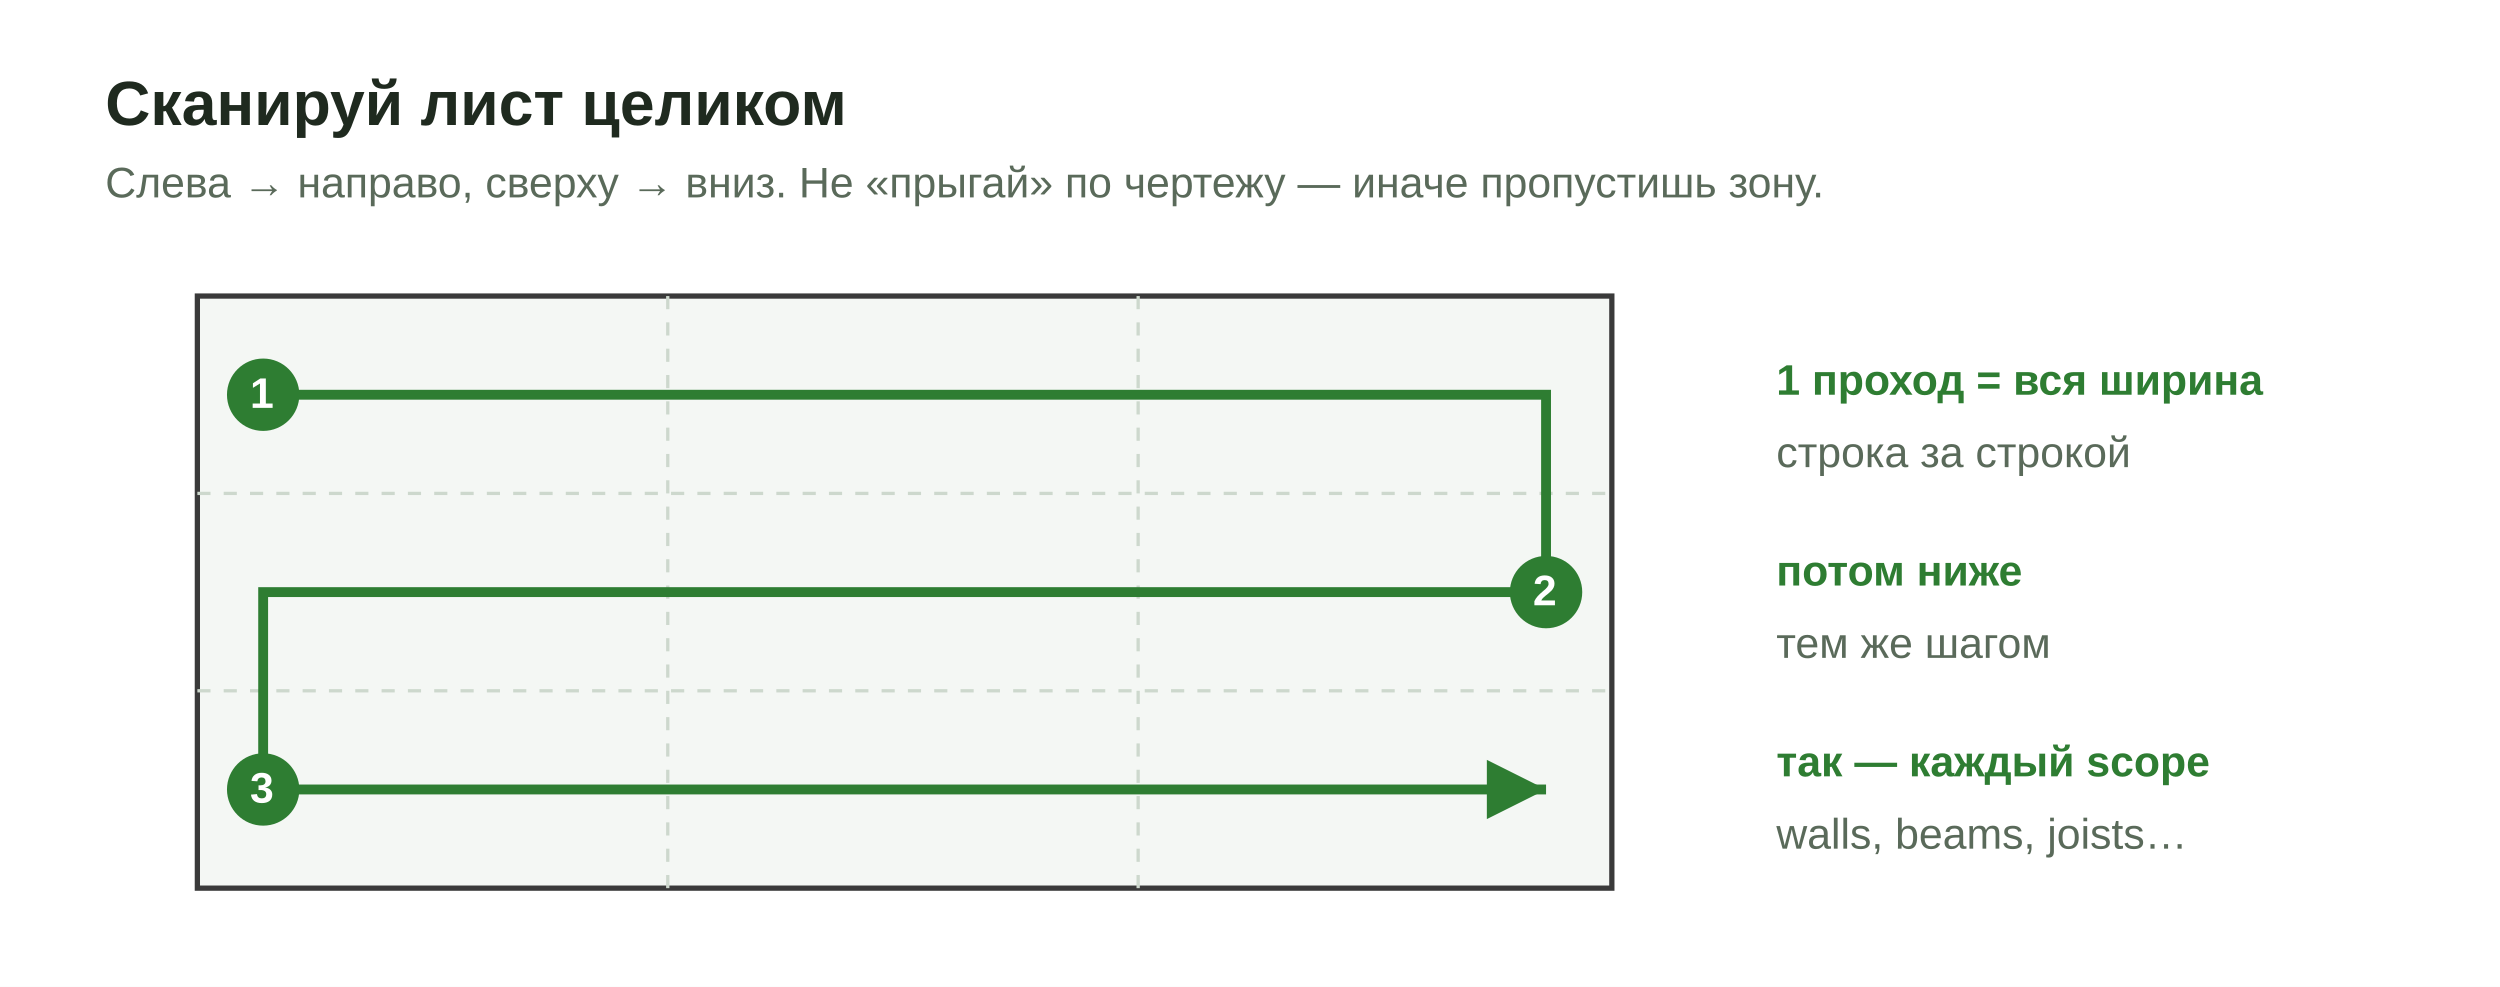
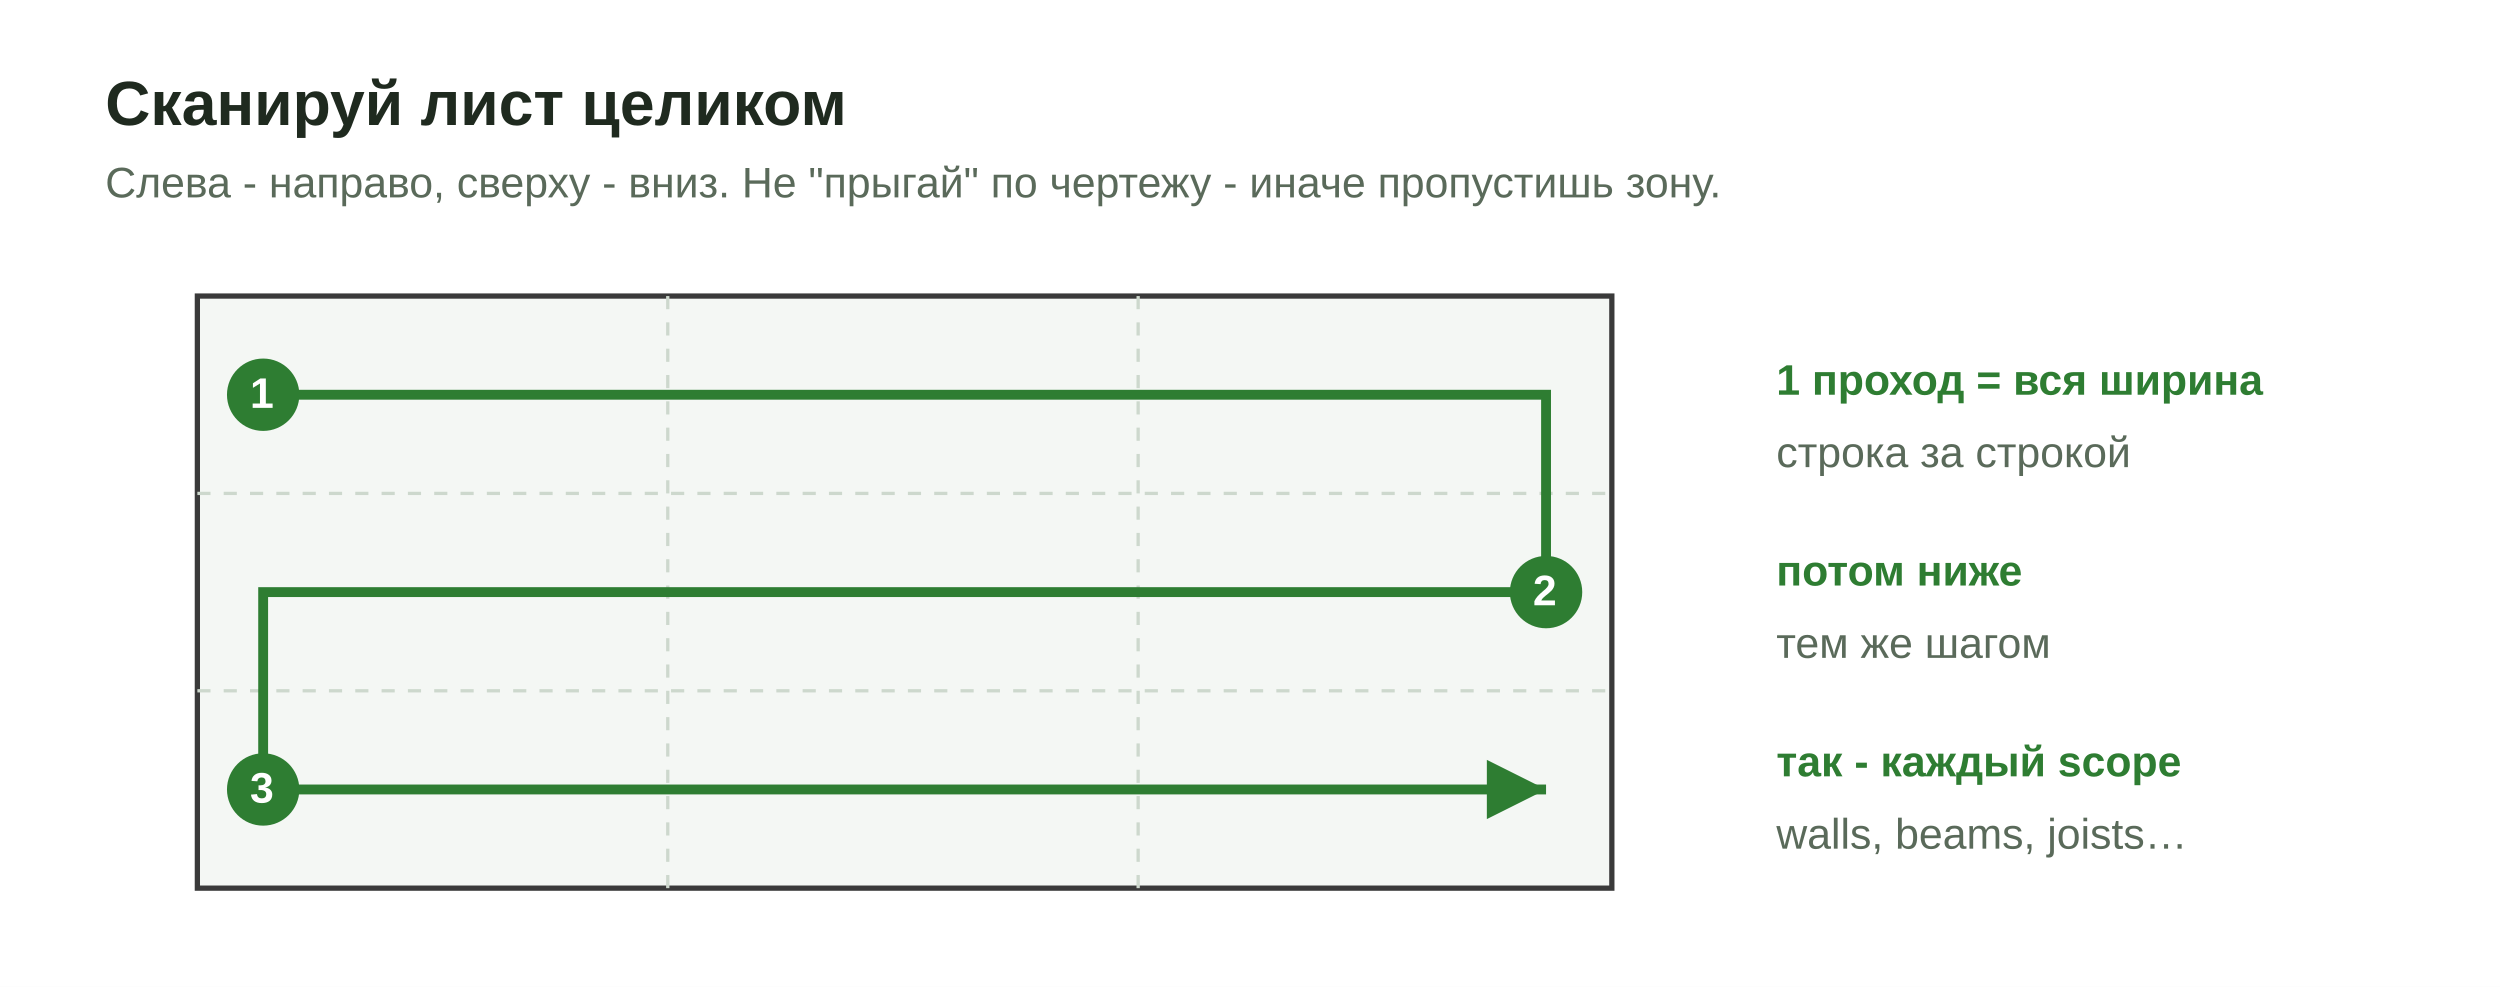
<svg xmlns="http://www.w3.org/2000/svg" viewBox="0 0 760 300" role="img" aria-labelledby="t">
  <style>
    .t{font:700 19px "Segoe UI",Arial,sans-serif;fill:#1f2a1f}
    .s{font:400 13px "Segoe UI",Arial,sans-serif;fill:#5a6a5a}
    .l{font:600 13px "Segoe UI",Arial,sans-serif;fill:#2e7d32}
    .n{font:700 13px "Segoe UI",Arial,sans-serif;fill:#fff}
  </style>
  <defs>
    <marker id="ah" markerWidth="9" markerHeight="9" refX="6" refY="3" orient="auto">
      <path d="M0,0 L6,3 L0,6 Z" fill="#2e7d32" />
    </marker>
  </defs>
  <rect width="760" height="300" fill="#fff" />
  <text class="t" x="32" y="38">Сканируй лист целиком</text>
-   <text class="s" x="32" y="60">Слева → направо, сверху → вниз. Не «прыгай» по чертежу — иначе пропустишь зону.</text>
+   <text class="s" x="32" y="60">Слева - направо, сверху - вниз. Не "прыгай" по чертежу - иначе пропустишь зону.</text>
  <rect x="60" y="90" width="430" height="180" fill="#f4f7f4" stroke="#3a3a3a" stroke-width="1.6" />
  <g stroke="#cdd8cd" stroke-width="1" stroke-dasharray="4 4">
    <line x1="60" y1="150" x2="490" y2="150" />
    <line x1="60" y1="210" x2="490" y2="210" />
    <line x1="203" y1="90" x2="203" y2="270" />
    <line x1="346" y1="90" x2="346" y2="270" />
  </g>
  <path d="M80,120 H470 V180 H80 V240 H470" fill="none" stroke="#2e7d32" stroke-width="3" marker-end="url(#ah)" />
  <circle cx="80" cy="120" r="11" fill="#2e7d32" />
  <text class="n" x="76" y="124">1</text>
  <circle cx="470" cy="180" r="11" fill="#2e7d32" />
  <text class="n" x="466" y="184">2</text>
  <circle cx="80" cy="240" r="11" fill="#2e7d32" />
  <text class="n" x="76" y="244">3</text>
  <text class="l" x="540" y="120">1 проход = вся ширина</text>
  <text class="s" x="540" y="142">строка за строкой</text>
  <text class="l" x="540" y="178">потом ниже</text>
  <text class="s" x="540" y="200">тем же шагом</text>
-   <text class="l" x="540" y="236">так — каждый scope</text>
+   <text class="l" x="540" y="236">так - каждый scope</text>
  <text class="s" x="540" y="258">walls, beams, joists…</text>
</svg>
